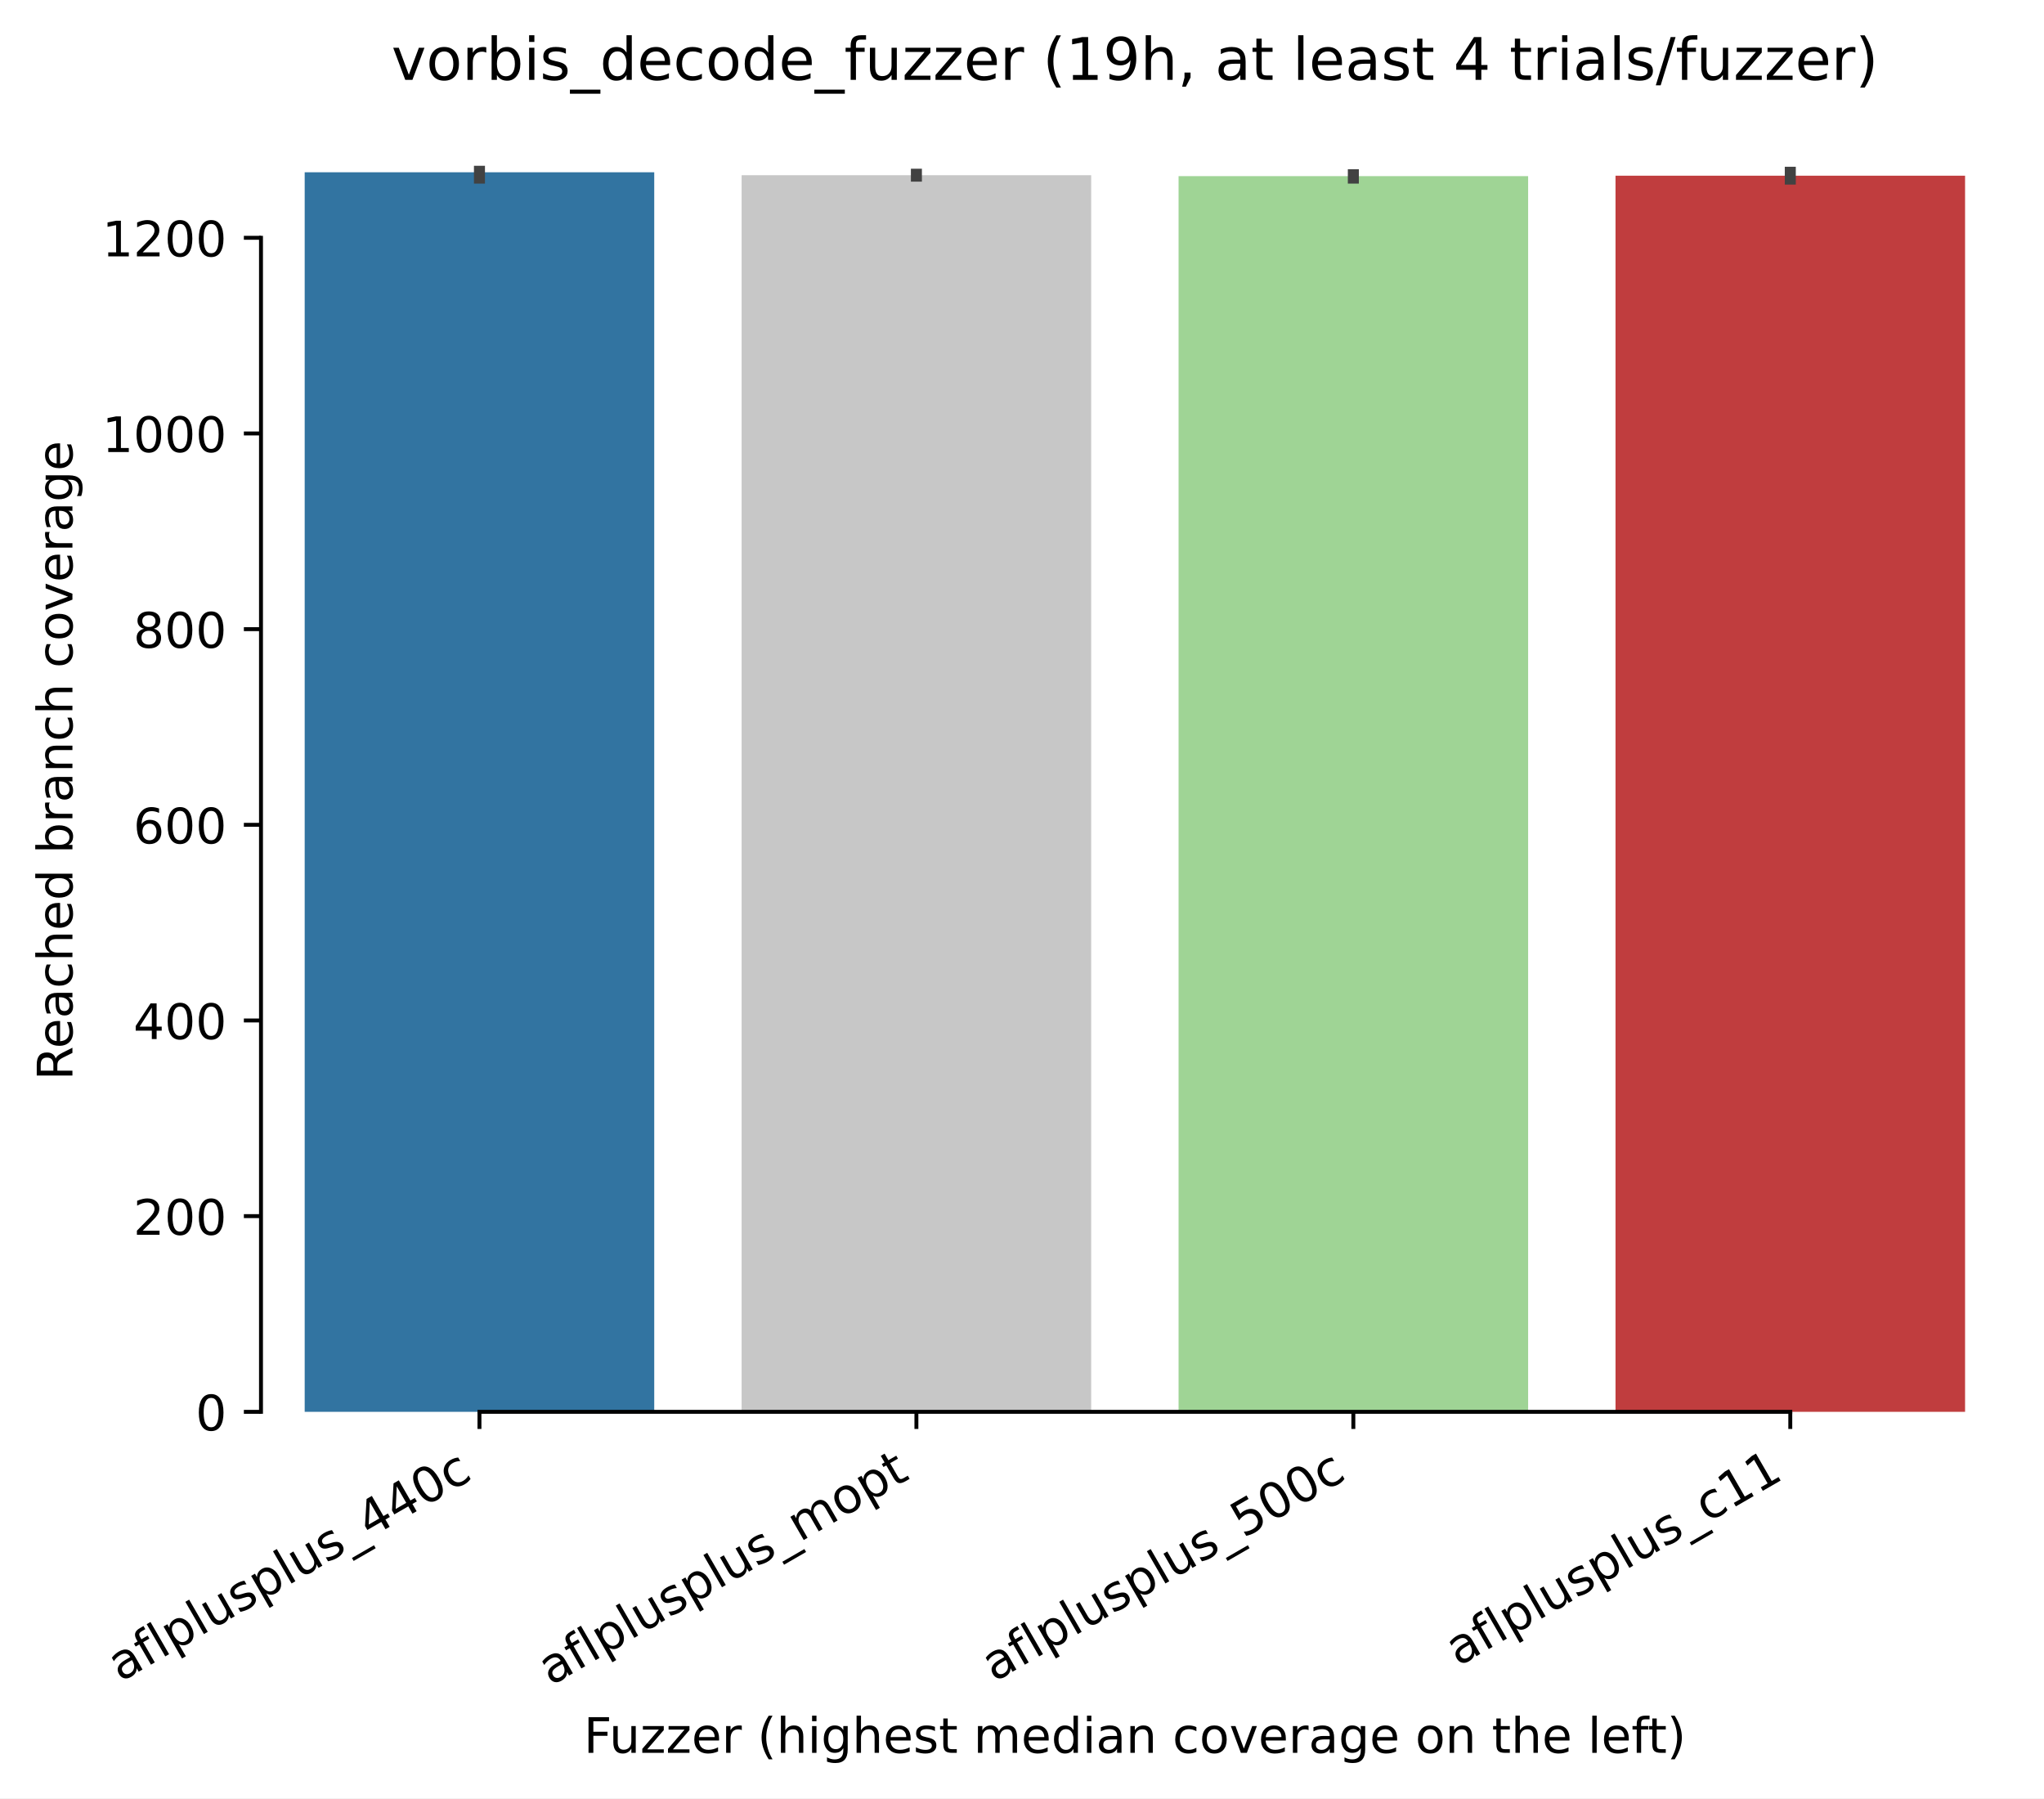
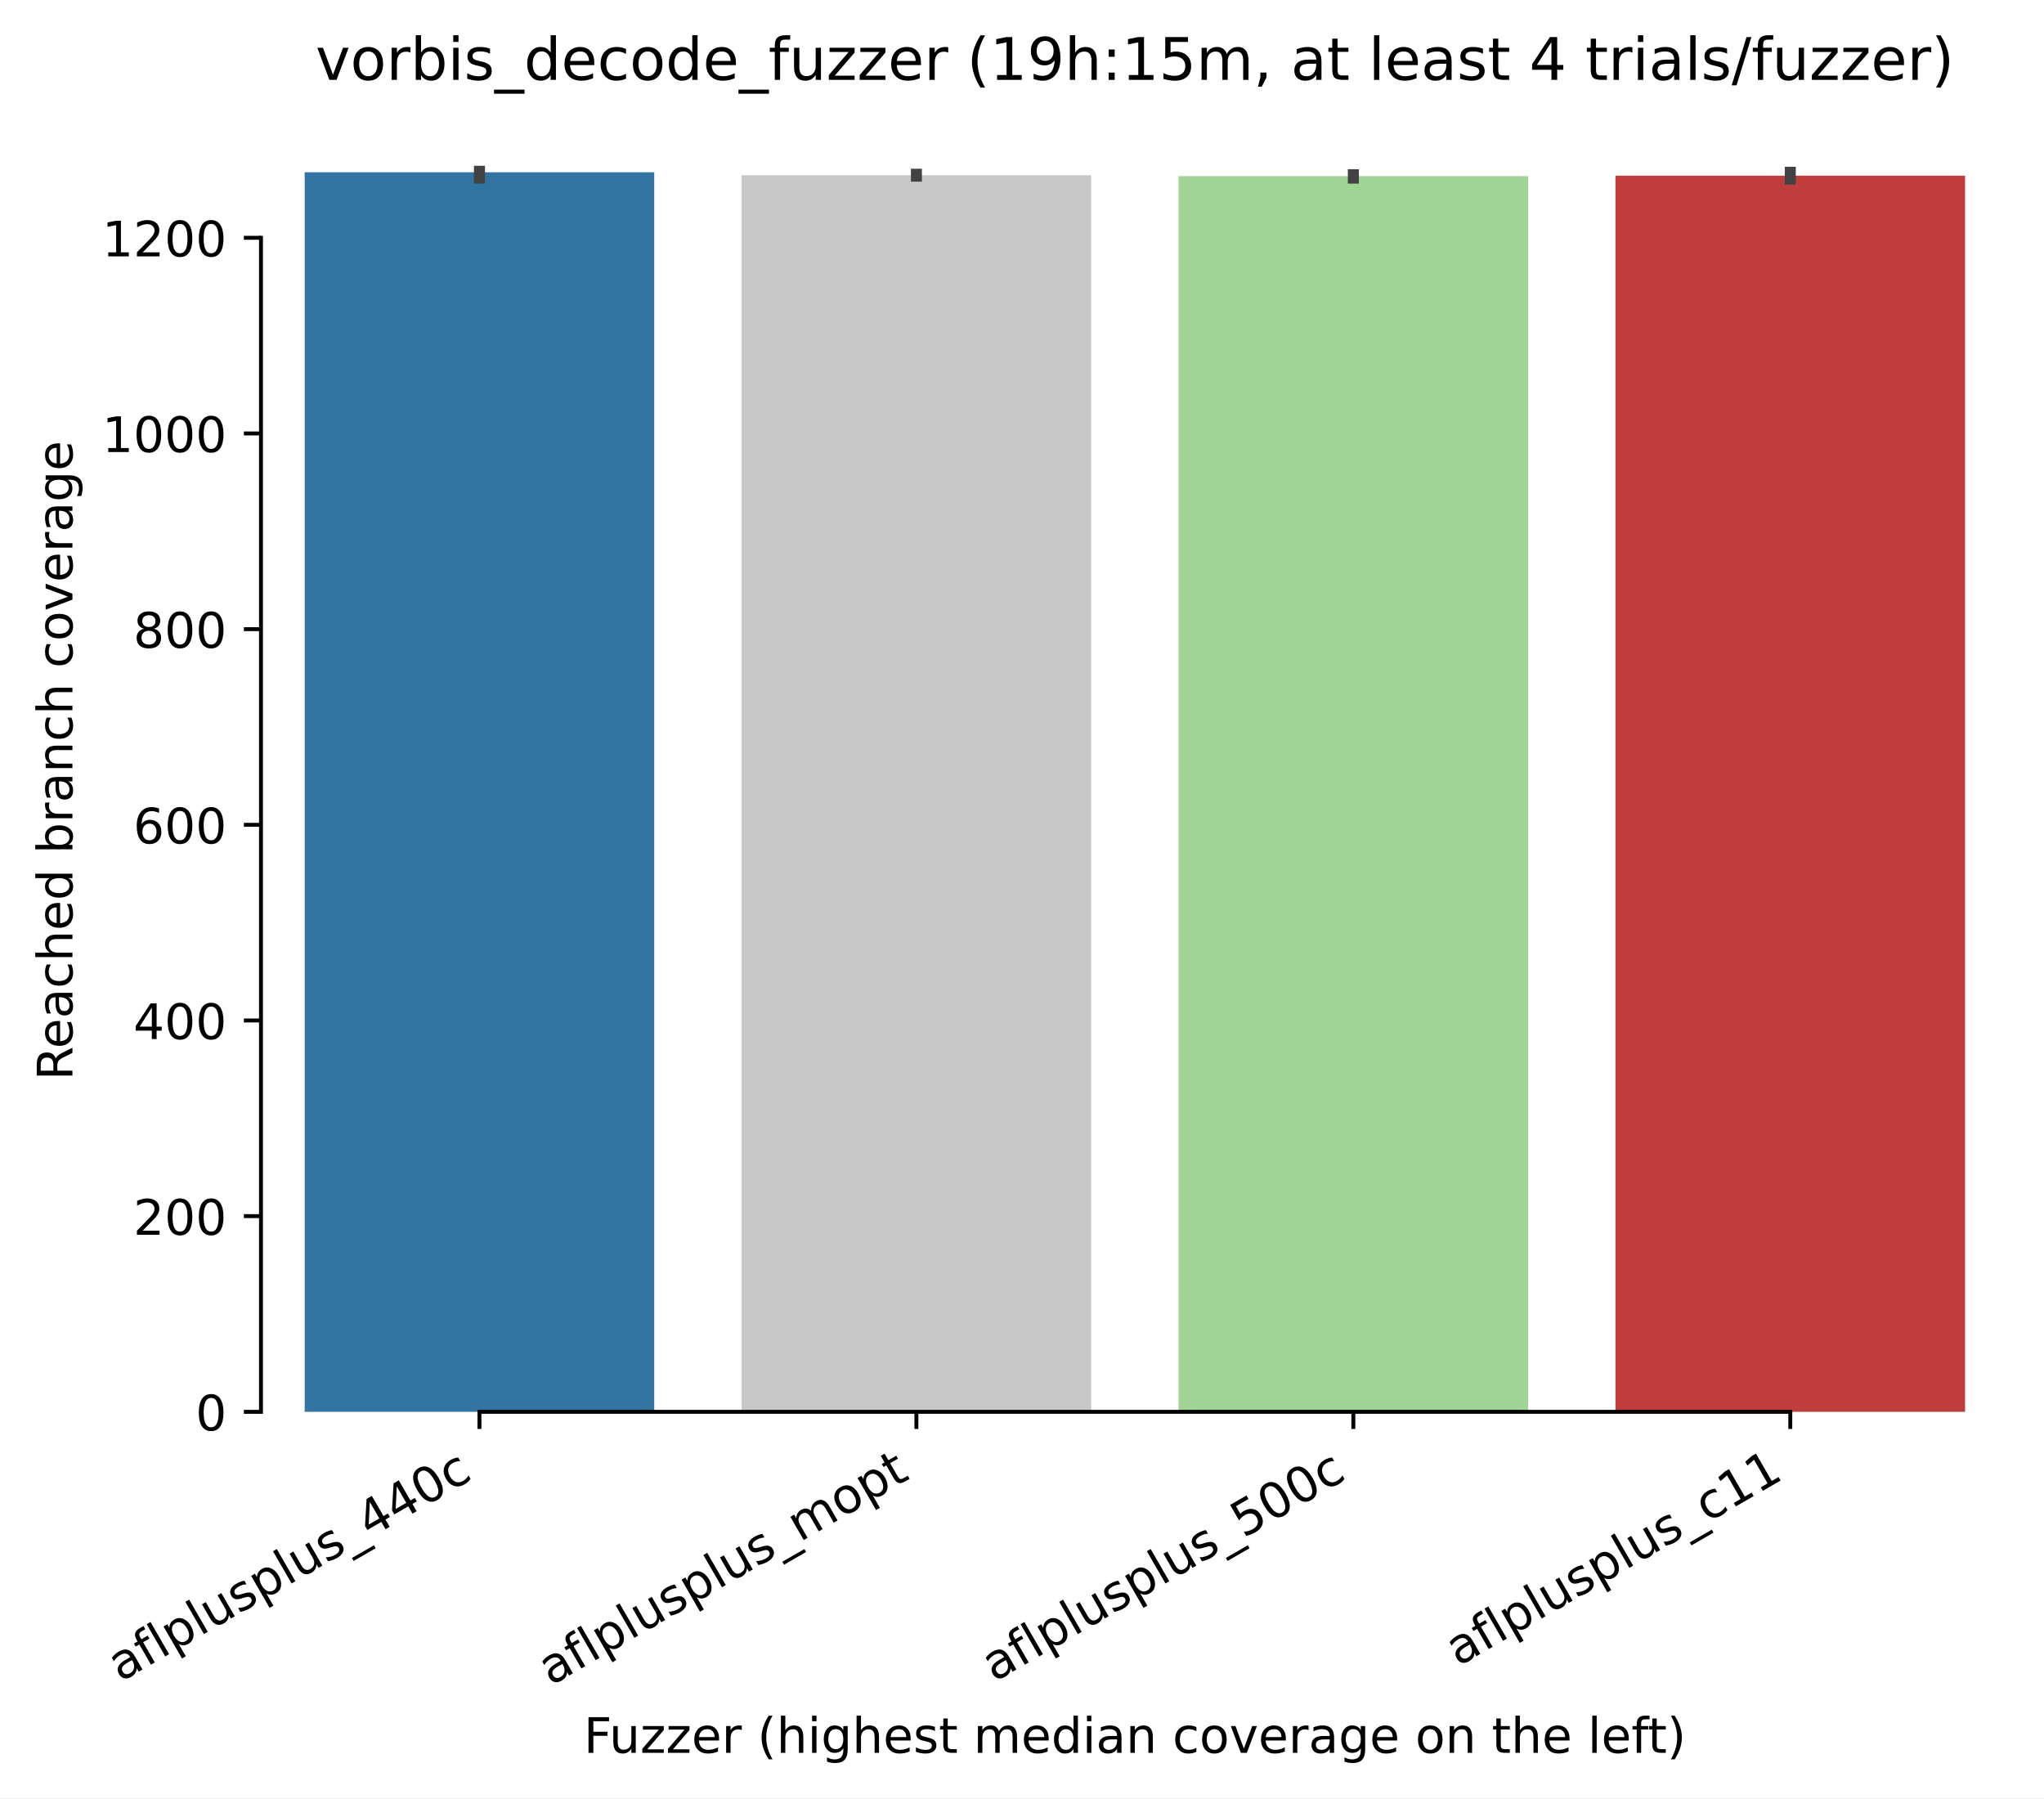
<svg xmlns="http://www.w3.org/2000/svg" xmlns:xlink="http://www.w3.org/1999/xlink" width="417.648pt" height="367.381pt" viewBox="0 0 417.648 367.381" version="1.1">
  <defs>
    <style type="text/css">*{stroke-linejoin: round; stroke-linecap: butt}</style>
  </defs>
  <g id="figure_1">
    <g id="patch_1">
      <path d="M 0 367.381  L 417.648 367.381  L 417.648 0  L 0 0  z " style="fill: #ffffff" />
    </g>
    <g id="axes_1">
      <g id="patch_2">
        <path d="M 53.328 288.43  L 410.448 288.43  L 410.448 22.318  L 53.328 22.318  z " style="fill: #ffffff" />
      </g>
      <g id="patch_3">
-         <path d="M 62.256 288.43  L 133.68 288.43  L 133.68 35.19  L 62.256 35.19  z " clip-path="url(#p678496e3b9)" style="fill: #3274a1" />
+         <path d="M 62.256 288.43  L 133.68 288.43  L 133.68 35.19  L 62.256 35.19  z " clip-path="url(#p5c60777bf7)" style="fill: #3274a1" />
      </g>
      <g id="patch_4">
-         <path d="M 151.536 288.43  L 222.96 288.43  L 222.96 35.79  L 151.536 35.79  z " clip-path="url(#p678496e3b9)" style="fill: #c7c7c7" />
+         <path d="M 151.536 288.43  L 222.96 288.43  L 222.96 35.79  L 151.536 35.79  z " clip-path="url(#p5c60777bf7)" style="fill: #c7c7c7" />
      </g>
      <g id="patch_5">
-         <path d="M 240.816 288.43  L 312.24 288.43  L 312.24 35.989  L 240.816 35.989  z " clip-path="url(#p678496e3b9)" style="fill: #9fd495" />
+         <path d="M 240.816 288.43  L 312.24 288.43  L 312.24 35.989  L 240.816 35.989  z " clip-path="url(#p5c60777bf7)" style="fill: #9fd495" />
      </g>
      <g id="patch_6">
-         <path d="M 330.096 288.43  L 401.52 288.43  L 401.52 35.89  L 330.096 35.89  z " clip-path="url(#p678496e3b9)" style="fill: #c03d3e" />
+         <path d="M 330.096 288.43  L 401.52 288.43  L 401.52 35.89  L 330.096 35.89  z " clip-path="url(#p5c60777bf7)" style="fill: #c03d3e" />
      </g>
      <g id="matplotlib.axis_1">
        <g id="xtick_1">
          <g id="line2d_1">
            <defs>
-               <path id="m95138156a9" d="M 0 0  L 0 3.5  " style="stroke: #000000; stroke-width: 0.8" />
+               <path id="m52bc8fb4a9" d="M 0 0  L 0 3.5  " style="stroke: #000000; stroke-width: 0.8" />
            </defs>
            <g>
-               <use xlink:href="#m95138156a9" x="97.968" y="288.43" style="stroke: #000000; stroke-width: 0.8" />
+               <use xlink:href="#m52bc8fb4a9" x="97.968" y="288.43" style="stroke: #000000; stroke-width: 0.8" />
            </g>
          </g>
          <g id="text_1">
            <g transform="translate(24.59788 343.6903) rotate(-30) scale(0.1 -0.1)">
              <defs>
                <path id="DejaVuSans-61" d="M 2194 1759  Q 1497 1759 1228 1600  Q 959 1441 959 1056  Q 959 750 1161 570  Q 1363 391 1709 391  Q 2188 391 2477 730  Q 2766 1069 2766 1631  L 2766 1759  L 2194 1759  z M 3341 1997  L 3341 0  L 2766 0  L 2766 531  Q 2569 213 2275 61  Q 1981 -91 1556 -91  Q 1019 -91 701 211  Q 384 513 384 1019  Q 384 1609 779 1909  Q 1175 2209 1959 2209  L 2766 2209  L 2766 2266  Q 2766 2663 2505 2880  Q 2244 3097 1772 3097  Q 1472 3097 1187 3025  Q 903 2953 641 2809  L 641 3341  Q 956 3463 1253 3523  Q 1550 3584 1831 3584  Q 2591 3584 2966 3190  Q 3341 2797 3341 1997  z " transform="scale(0.015625)" />
                <path id="DejaVuSans-66" d="M 2375 4863  L 2375 4384  L 1825 4384  Q 1516 4384 1395 4259  Q 1275 4134 1275 3809  L 1275 3500  L 2222 3500  L 2222 3053  L 1275 3053  L 1275 0  L 697 0  L 697 3053  L 147 3053  L 147 3500  L 697 3500  L 697 3744  Q 697 4328 969 4595  Q 1241 4863 1831 4863  L 2375 4863  z " transform="scale(0.015625)" />
                <path id="DejaVuSans-6c" d="M 603 4863  L 1178 4863  L 1178 0  L 603 0  L 603 4863  z " transform="scale(0.015625)" />
                <path id="DejaVuSans-70" d="M 1159 525  L 1159 -1331  L 581 -1331  L 581 3500  L 1159 3500  L 1159 2969  Q 1341 3281 1617 3432  Q 1894 3584 2278 3584  Q 2916 3584 3314 3078  Q 3713 2572 3713 1747  Q 3713 922 3314 415  Q 2916 -91 2278 -91  Q 1894 -91 1617 61  Q 1341 213 1159 525  z M 3116 1747  Q 3116 2381 2855 2742  Q 2594 3103 2138 3103  Q 1681 3103 1420 2742  Q 1159 2381 1159 1747  Q 1159 1113 1420 752  Q 1681 391 2138 391  Q 2594 391 2855 752  Q 3116 1113 3116 1747  z " transform="scale(0.015625)" />
                <path id="DejaVuSans-75" d="M 544 1381  L 544 3500  L 1119 3500  L 1119 1403  Q 1119 906 1312 657  Q 1506 409 1894 409  Q 2359 409 2629 706  Q 2900 1003 2900 1516  L 2900 3500  L 3475 3500  L 3475 0  L 2900 0  L 2900 538  Q 2691 219 2414 64  Q 2138 -91 1772 -91  Q 1169 -91 856 284  Q 544 659 544 1381  z M 1991 3584  L 1991 3584  z " transform="scale(0.015625)" />
                <path id="DejaVuSans-73" d="M 2834 3397  L 2834 2853  Q 2591 2978 2328 3040  Q 2066 3103 1784 3103  Q 1356 3103 1142 2972  Q 928 2841 928 2578  Q 928 2378 1081 2264  Q 1234 2150 1697 2047  L 1894 2003  Q 2506 1872 2764 1633  Q 3022 1394 3022 966  Q 3022 478 2636 193  Q 2250 -91 1575 -91  Q 1294 -91 989 -36  Q 684 19 347 128  L 347 722  Q 666 556 975 473  Q 1284 391 1588 391  Q 1994 391 2212 530  Q 2431 669 2431 922  Q 2431 1156 2273 1281  Q 2116 1406 1581 1522  L 1381 1569  Q 847 1681 609 1914  Q 372 2147 372 2553  Q 372 3047 722 3315  Q 1072 3584 1716 3584  Q 2034 3584 2315 3537  Q 2597 3491 2834 3397  z " transform="scale(0.015625)" />
                <path id="DejaVuSans-5f" d="M 3263 -1063  L 3263 -1509  L -63 -1509  L -63 -1063  L 3263 -1063  z " transform="scale(0.015625)" />
                <path id="DejaVuSans-34" d="M 2419 4116  L 825 1625  L 2419 1625  L 2419 4116  z M 2253 4666  L 3047 4666  L 3047 1625  L 3713 1625  L 3713 1100  L 3047 1100  L 3047 0  L 2419 0  L 2419 1100  L 313 1100  L 313 1709  L 2253 4666  z " transform="scale(0.015625)" />
                <path id="DejaVuSans-30" d="M 2034 4250  Q 1547 4250 1301 3770  Q 1056 3291 1056 2328  Q 1056 1369 1301 889  Q 1547 409 2034 409  Q 2525 409 2770 889  Q 3016 1369 3016 2328  Q 3016 3291 2770 3770  Q 2525 4250 2034 4250  z M 2034 4750  Q 2819 4750 3233 4129  Q 3647 3509 3647 2328  Q 3647 1150 3233 529  Q 2819 -91 2034 -91  Q 1250 -91 836 529  Q 422 1150 422 2328  Q 422 3509 836 4129  Q 1250 4750 2034 4750  z " transform="scale(0.015625)" />
                <path id="DejaVuSans-63" d="M 3122 3366  L 3122 2828  Q 2878 2963 2633 3030  Q 2388 3097 2138 3097  Q 1578 3097 1268 2742  Q 959 2388 959 1747  Q 959 1106 1268 751  Q 1578 397 2138 397  Q 2388 397 2633 464  Q 2878 531 3122 666  L 3122 134  Q 2881 22 2623 -34  Q 2366 -91 2075 -91  Q 1284 -91 818 406  Q 353 903 353 1747  Q 353 2603 823 3093  Q 1294 3584 2113 3584  Q 2378 3584 2631 3529  Q 2884 3475 3122 3366  z " transform="scale(0.015625)" />
              </defs>
              <use xlink:href="#DejaVuSans-61" />
              <use xlink:href="#DejaVuSans-66" transform="translate(61.2793 0)" />
              <use xlink:href="#DejaVuSans-6c" transform="translate(96.48438 0)" />
              <use xlink:href="#DejaVuSans-70" transform="translate(124.2676 0)" />
              <use xlink:href="#DejaVuSans-6c" transform="translate(187.7441 0)" />
              <use xlink:href="#DejaVuSans-75" transform="translate(215.5273 0)" />
              <use xlink:href="#DejaVuSans-73" transform="translate(278.9062 0)" />
              <use xlink:href="#DejaVuSans-70" transform="translate(331.0059 0)" />
              <use xlink:href="#DejaVuSans-6c" transform="translate(394.4824 0)" />
              <use xlink:href="#DejaVuSans-75" transform="translate(422.2656 0)" />
              <use xlink:href="#DejaVuSans-73" transform="translate(485.6445 0)" />
              <use xlink:href="#DejaVuSans-5f" transform="translate(537.7441 0)" />
              <use xlink:href="#DejaVuSans-34" transform="translate(587.7441 0)" />
              <use xlink:href="#DejaVuSans-34" transform="translate(651.3672 0)" />
              <use xlink:href="#DejaVuSans-30" transform="translate(714.9902 0)" />
              <use xlink:href="#DejaVuSans-63" transform="translate(778.6133 0)" />
            </g>
          </g>
        </g>
        <g id="xtick_2">
          <g id="line2d_2">
            <g>
-               <use xlink:href="#m95138156a9" x="187.248" y="288.43" style="stroke: #000000; stroke-width: 0.8" />
+               <use xlink:href="#m52bc8fb4a9" x="187.248" y="288.43" style="stroke: #000000; stroke-width: 0.8" />
            </g>
          </g>
          <g id="text_2">
            <g transform="translate(112.5423 344.4613) rotate(-30) scale(0.1 -0.1)">
              <defs>
                <path id="DejaVuSans-6d" d="M 3328 2828  Q 3544 3216 3844 3400  Q 4144 3584 4550 3584  Q 5097 3584 5394 3201  Q 5691 2819 5691 2113  L 5691 0  L 5113 0  L 5113 2094  Q 5113 2597 4934 2840  Q 4756 3084 4391 3084  Q 3944 3084 3684 2787  Q 3425 2491 3425 1978  L 3425 0  L 2847 0  L 2847 2094  Q 2847 2600 2669 2842  Q 2491 3084 2119 3084  Q 1678 3084 1418 2786  Q 1159 2488 1159 1978  L 1159 0  L 581 0  L 581 3500  L 1159 3500  L 1159 2956  Q 1356 3278 1631 3431  Q 1906 3584 2284 3584  Q 2666 3584 2933 3390  Q 3200 3197 3328 2828  z " transform="scale(0.015625)" />
                <path id="DejaVuSans-6f" d="M 1959 3097  Q 1497 3097 1228 2736  Q 959 2375 959 1747  Q 959 1119 1226 758  Q 1494 397 1959 397  Q 2419 397 2687 759  Q 2956 1122 2956 1747  Q 2956 2369 2687 2733  Q 2419 3097 1959 3097  z M 1959 3584  Q 2709 3584 3137 3096  Q 3566 2609 3566 1747  Q 3566 888 3137 398  Q 2709 -91 1959 -91  Q 1206 -91 779 398  Q 353 888 353 1747  Q 353 2609 779 3096  Q 1206 3584 1959 3584  z " transform="scale(0.015625)" />
                <path id="DejaVuSans-74" d="M 1172 4494  L 1172 3500  L 2356 3500  L 2356 3053  L 1172 3053  L 1172 1153  Q 1172 725 1289 603  Q 1406 481 1766 481  L 2356 481  L 2356 0  L 1766 0  Q 1100 0 847 248  Q 594 497 594 1153  L 594 3053  L 172 3053  L 172 3500  L 594 3500  L 594 4494  L 1172 4494  z " transform="scale(0.015625)" />
              </defs>
              <use xlink:href="#DejaVuSans-61" />
              <use xlink:href="#DejaVuSans-66" transform="translate(61.2793 0)" />
              <use xlink:href="#DejaVuSans-6c" transform="translate(96.48438 0)" />
              <use xlink:href="#DejaVuSans-70" transform="translate(124.2676 0)" />
              <use xlink:href="#DejaVuSans-6c" transform="translate(187.7441 0)" />
              <use xlink:href="#DejaVuSans-75" transform="translate(215.5273 0)" />
              <use xlink:href="#DejaVuSans-73" transform="translate(278.9062 0)" />
              <use xlink:href="#DejaVuSans-70" transform="translate(331.0059 0)" />
              <use xlink:href="#DejaVuSans-6c" transform="translate(394.4824 0)" />
              <use xlink:href="#DejaVuSans-75" transform="translate(422.2656 0)" />
              <use xlink:href="#DejaVuSans-73" transform="translate(485.6445 0)" />
              <use xlink:href="#DejaVuSans-5f" transform="translate(537.7441 0)" />
              <use xlink:href="#DejaVuSans-6d" transform="translate(587.7441 0)" />
              <use xlink:href="#DejaVuSans-6f" transform="translate(685.1562 0)" />
              <use xlink:href="#DejaVuSans-70" transform="translate(746.3379 0)" />
              <use xlink:href="#DejaVuSans-74" transform="translate(809.8145 0)" />
            </g>
          </g>
        </g>
        <g id="xtick_3">
          <g id="line2d_3">
            <g>
-               <use xlink:href="#m95138156a9" x="276.528" y="288.43" style="stroke: #000000; stroke-width: 0.8" />
+               <use xlink:href="#m52bc8fb4a9" x="276.528" y="288.43" style="stroke: #000000; stroke-width: 0.8" />
            </g>
          </g>
          <g id="text_3">
            <g transform="translate(203.1579 343.6903) rotate(-30) scale(0.1 -0.1)">
              <defs>
                <path id="DejaVuSans-35" d="M 691 4666  L 3169 4666  L 3169 4134  L 1269 4134  L 1269 2991  Q 1406 3038 1543 3061  Q 1681 3084 1819 3084  Q 2600 3084 3056 2656  Q 3513 2228 3513 1497  Q 3513 744 3044 326  Q 2575 -91 1722 -91  Q 1428 -91 1123 -41  Q 819 9 494 109  L 494 744  Q 775 591 1075 516  Q 1375 441 1709 441  Q 2250 441 2565 725  Q 2881 1009 2881 1497  Q 2881 1984 2565 2268  Q 2250 2553 1709 2553  Q 1456 2553 1204 2497  Q 953 2441 691 2322  L 691 4666  z " transform="scale(0.015625)" />
              </defs>
              <use xlink:href="#DejaVuSans-61" />
              <use xlink:href="#DejaVuSans-66" transform="translate(61.2793 0)" />
              <use xlink:href="#DejaVuSans-6c" transform="translate(96.48438 0)" />
              <use xlink:href="#DejaVuSans-70" transform="translate(124.2676 0)" />
              <use xlink:href="#DejaVuSans-6c" transform="translate(187.7441 0)" />
              <use xlink:href="#DejaVuSans-75" transform="translate(215.5273 0)" />
              <use xlink:href="#DejaVuSans-73" transform="translate(278.9062 0)" />
              <use xlink:href="#DejaVuSans-70" transform="translate(331.0059 0)" />
              <use xlink:href="#DejaVuSans-6c" transform="translate(394.4824 0)" />
              <use xlink:href="#DejaVuSans-75" transform="translate(422.2656 0)" />
              <use xlink:href="#DejaVuSans-73" transform="translate(485.6445 0)" />
              <use xlink:href="#DejaVuSans-5f" transform="translate(537.7441 0)" />
              <use xlink:href="#DejaVuSans-35" transform="translate(587.7441 0)" />
              <use xlink:href="#DejaVuSans-30" transform="translate(651.3672 0)" />
              <use xlink:href="#DejaVuSans-30" transform="translate(714.9902 0)" />
              <use xlink:href="#DejaVuSans-63" transform="translate(778.6133 0)" />
            </g>
          </g>
        </g>
        <g id="xtick_4">
          <g id="line2d_4">
            <g>
-               <use xlink:href="#m95138156a9" x="365.808" y="288.43" style="stroke: #000000; stroke-width: 0.8" />
+               <use xlink:href="#m52bc8fb4a9" x="365.808" y="288.43" style="stroke: #000000; stroke-width: 0.8" />
            </g>
          </g>
          <g id="text_4">
            <g transform="translate(297.948 340.509) rotate(-30) scale(0.1 -0.1)">
              <defs>
                <path id="DejaVuSans-31" d="M 794 531  L 1825 531  L 1825 4091  L 703 3866  L 703 4441  L 1819 4666  L 2450 4666  L 2450 531  L 3481 531  L 3481 0  L 794 0  L 794 531  z " transform="scale(0.015625)" />
              </defs>
              <use xlink:href="#DejaVuSans-61" />
              <use xlink:href="#DejaVuSans-66" transform="translate(61.2793 0)" />
              <use xlink:href="#DejaVuSans-6c" transform="translate(96.48438 0)" />
              <use xlink:href="#DejaVuSans-70" transform="translate(124.2676 0)" />
              <use xlink:href="#DejaVuSans-6c" transform="translate(187.7441 0)" />
              <use xlink:href="#DejaVuSans-75" transform="translate(215.5273 0)" />
              <use xlink:href="#DejaVuSans-73" transform="translate(278.9062 0)" />
              <use xlink:href="#DejaVuSans-70" transform="translate(331.0059 0)" />
              <use xlink:href="#DejaVuSans-6c" transform="translate(394.4824 0)" />
              <use xlink:href="#DejaVuSans-75" transform="translate(422.2656 0)" />
              <use xlink:href="#DejaVuSans-73" transform="translate(485.6445 0)" />
              <use xlink:href="#DejaVuSans-5f" transform="translate(537.7441 0)" />
              <use xlink:href="#DejaVuSans-63" transform="translate(587.7441 0)" />
              <use xlink:href="#DejaVuSans-31" transform="translate(642.7246 0)" />
              <use xlink:href="#DejaVuSans-31" transform="translate(706.3477 0)" />
            </g>
          </g>
        </g>
        <g id="text_5">
          <g transform="translate(119.2702 358.1017) scale(0.1 -0.1)">
            <defs>
              <path id="DejaVuSans-46" d="M 628 4666  L 3309 4666  L 3309 4134  L 1259 4134  L 1259 2759  L 3109 2759  L 3109 2228  L 1259 2228  L 1259 0  L 628 0  L 628 4666  z " transform="scale(0.015625)" />
              <path id="DejaVuSans-7a" d="M 353 3500  L 3084 3500  L 3084 2975  L 922 459  L 3084 459  L 3084 0  L 275 0  L 275 525  L 2438 3041  L 353 3041  L 353 3500  z " transform="scale(0.015625)" />
              <path id="DejaVuSans-65" d="M 3597 1894  L 3597 1613  L 953 1613  Q 991 1019 1311 708  Q 1631 397 2203 397  Q 2534 397 2845 478  Q 3156 559 3463 722  L 3463 178  Q 3153 47 2828 -22  Q 2503 -91 2169 -91  Q 1331 -91 842 396  Q 353 884 353 1716  Q 353 2575 817 3079  Q 1281 3584 2069 3584  Q 2775 3584 3186 3129  Q 3597 2675 3597 1894  z M 3022 2063  Q 3016 2534 2758 2815  Q 2500 3097 2075 3097  Q 1594 3097 1305 2825  Q 1016 2553 972 2059  L 3022 2063  z " transform="scale(0.015625)" />
              <path id="DejaVuSans-72" d="M 2631 2963  Q 2534 3019 2420 3045  Q 2306 3072 2169 3072  Q 1681 3072 1420 2755  Q 1159 2438 1159 1844  L 1159 0  L 581 0  L 581 3500  L 1159 3500  L 1159 2956  Q 1341 3275 1631 3429  Q 1922 3584 2338 3584  Q 2397 3584 2469 3576  Q 2541 3569 2628 3553  L 2631 2963  z " transform="scale(0.015625)" />
              <path id="DejaVuSans-20" transform="scale(0.015625)" />
              <path id="DejaVuSans-28" d="M 1984 4856  Q 1566 4138 1362 3434  Q 1159 2731 1159 2009  Q 1159 1288 1364 580  Q 1569 -128 1984 -844  L 1484 -844  Q 1016 -109 783 600  Q 550 1309 550 2009  Q 550 2706 781 3412  Q 1013 4119 1484 4856  L 1984 4856  z " transform="scale(0.015625)" />
              <path id="DejaVuSans-68" d="M 3513 2113  L 3513 0  L 2938 0  L 2938 2094  Q 2938 2591 2744 2837  Q 2550 3084 2163 3084  Q 1697 3084 1428 2787  Q 1159 2491 1159 1978  L 1159 0  L 581 0  L 581 4863  L 1159 4863  L 1159 2956  Q 1366 3272 1645 3428  Q 1925 3584 2291 3584  Q 2894 3584 3203 3211  Q 3513 2838 3513 2113  z " transform="scale(0.015625)" />
              <path id="DejaVuSans-69" d="M 603 3500  L 1178 3500  L 1178 0  L 603 0  L 603 3500  z M 603 4863  L 1178 4863  L 1178 4134  L 603 4134  L 603 4863  z " transform="scale(0.015625)" />
              <path id="DejaVuSans-67" d="M 2906 1791  Q 2906 2416 2648 2759  Q 2391 3103 1925 3103  Q 1463 3103 1205 2759  Q 947 2416 947 1791  Q 947 1169 1205 825  Q 1463 481 1925 481  Q 2391 481 2648 825  Q 2906 1169 2906 1791  z M 3481 434  Q 3481 -459 3084 -895  Q 2688 -1331 1869 -1331  Q 1566 -1331 1297 -1286  Q 1028 -1241 775 -1147  L 775 -588  Q 1028 -725 1275 -790  Q 1522 -856 1778 -856  Q 2344 -856 2625 -561  Q 2906 -266 2906 331  L 2906 616  Q 2728 306 2450 153  Q 2172 0 1784 0  Q 1141 0 747 490  Q 353 981 353 1791  Q 353 2603 747 3093  Q 1141 3584 1784 3584  Q 2172 3584 2450 3431  Q 2728 3278 2906 2969  L 2906 3500  L 3481 3500  L 3481 434  z " transform="scale(0.015625)" />
              <path id="DejaVuSans-64" d="M 2906 2969  L 2906 4863  L 3481 4863  L 3481 0  L 2906 0  L 2906 525  Q 2725 213 2448 61  Q 2172 -91 1784 -91  Q 1150 -91 751 415  Q 353 922 353 1747  Q 353 2572 751 3078  Q 1150 3584 1784 3584  Q 2172 3584 2448 3432  Q 2725 3281 2906 2969  z M 947 1747  Q 947 1113 1208 752  Q 1469 391 1925 391  Q 2381 391 2643 752  Q 2906 1113 2906 1747  Q 2906 2381 2643 2742  Q 2381 3103 1925 3103  Q 1469 3103 1208 2742  Q 947 2381 947 1747  z " transform="scale(0.015625)" />
              <path id="DejaVuSans-6e" d="M 3513 2113  L 3513 0  L 2938 0  L 2938 2094  Q 2938 2591 2744 2837  Q 2550 3084 2163 3084  Q 1697 3084 1428 2787  Q 1159 2491 1159 1978  L 1159 0  L 581 0  L 581 3500  L 1159 3500  L 1159 2956  Q 1366 3272 1645 3428  Q 1925 3584 2291 3584  Q 2894 3584 3203 3211  Q 3513 2838 3513 2113  z " transform="scale(0.015625)" />
              <path id="DejaVuSans-76" d="M 191 3500  L 800 3500  L 1894 563  L 2988 3500  L 3597 3500  L 2284 0  L 1503 0  L 191 3500  z " transform="scale(0.015625)" />
              <path id="DejaVuSans-29" d="M 513 4856  L 1013 4856  Q 1481 4119 1714 3412  Q 1947 2706 1947 2009  Q 1947 1309 1714 600  Q 1481 -109 1013 -844  L 513 -844  Q 928 -128 1133 580  Q 1338 1288 1338 2009  Q 1338 2731 1133 3434  Q 928 4138 513 4856  z " transform="scale(0.015625)" />
            </defs>
            <use xlink:href="#DejaVuSans-46" />
            <use xlink:href="#DejaVuSans-75" transform="translate(52.01953 0)" />
            <use xlink:href="#DejaVuSans-7a" transform="translate(115.3984 0)" />
            <use xlink:href="#DejaVuSans-7a" transform="translate(167.8887 0)" />
            <use xlink:href="#DejaVuSans-65" transform="translate(220.3789 0)" />
            <use xlink:href="#DejaVuSans-72" transform="translate(281.9023 0)" />
            <use xlink:href="#DejaVuSans-20" transform="translate(323.0156 0)" />
            <use xlink:href="#DejaVuSans-28" transform="translate(354.8027 0)" />
            <use xlink:href="#DejaVuSans-68" transform="translate(393.8164 0)" />
            <use xlink:href="#DejaVuSans-69" transform="translate(457.1953 0)" />
            <use xlink:href="#DejaVuSans-67" transform="translate(484.9785 0)" />
            <use xlink:href="#DejaVuSans-68" transform="translate(548.4551 0)" />
            <use xlink:href="#DejaVuSans-65" transform="translate(611.834 0)" />
            <use xlink:href="#DejaVuSans-73" transform="translate(673.3574 0)" />
            <use xlink:href="#DejaVuSans-74" transform="translate(725.457 0)" />
            <use xlink:href="#DejaVuSans-20" transform="translate(764.666 0)" />
            <use xlink:href="#DejaVuSans-6d" transform="translate(796.4531 0)" />
            <use xlink:href="#DejaVuSans-65" transform="translate(893.8652 0)" />
            <use xlink:href="#DejaVuSans-64" transform="translate(955.3887 0)" />
            <use xlink:href="#DejaVuSans-69" transform="translate(1018.865 0)" />
            <use xlink:href="#DejaVuSans-61" transform="translate(1046.648 0)" />
            <use xlink:href="#DejaVuSans-6e" transform="translate(1107.928 0)" />
            <use xlink:href="#DejaVuSans-20" transform="translate(1171.307 0)" />
            <use xlink:href="#DejaVuSans-63" transform="translate(1203.094 0)" />
            <use xlink:href="#DejaVuSans-6f" transform="translate(1258.074 0)" />
            <use xlink:href="#DejaVuSans-76" transform="translate(1319.256 0)" />
            <use xlink:href="#DejaVuSans-65" transform="translate(1378.436 0)" />
            <use xlink:href="#DejaVuSans-72" transform="translate(1439.959 0)" />
            <use xlink:href="#DejaVuSans-61" transform="translate(1481.072 0)" />
            <use xlink:href="#DejaVuSans-67" transform="translate(1542.352 0)" />
            <use xlink:href="#DejaVuSans-65" transform="translate(1605.828 0)" />
            <use xlink:href="#DejaVuSans-20" transform="translate(1667.352 0)" />
            <use xlink:href="#DejaVuSans-6f" transform="translate(1699.139 0)" />
            <use xlink:href="#DejaVuSans-6e" transform="translate(1760.32 0)" />
            <use xlink:href="#DejaVuSans-20" transform="translate(1823.699 0)" />
            <use xlink:href="#DejaVuSans-74" transform="translate(1855.486 0)" />
            <use xlink:href="#DejaVuSans-68" transform="translate(1894.695 0)" />
            <use xlink:href="#DejaVuSans-65" transform="translate(1958.074 0)" />
            <use xlink:href="#DejaVuSans-20" transform="translate(2019.598 0)" />
            <use xlink:href="#DejaVuSans-6c" transform="translate(2051.385 0)" />
            <use xlink:href="#DejaVuSans-65" transform="translate(2079.168 0)" />
            <use xlink:href="#DejaVuSans-66" transform="translate(2140.691 0)" />
            <use xlink:href="#DejaVuSans-74" transform="translate(2174.146 0)" />
            <use xlink:href="#DejaVuSans-29" transform="translate(2213.355 0)" />
          </g>
        </g>
      </g>
      <g id="matplotlib.axis_2">
        <g id="ytick_1">
          <g id="line2d_5">
            <defs>
-               <path id="me29b7f0fa7" d="M 0 0  L -3.5 0  " style="stroke: #000000; stroke-width: 0.8" />
+               <path id="mbfb39c2fcc" d="M 0 0  L -3.5 0  " style="stroke: #000000; stroke-width: 0.8" />
            </defs>
            <g>
-               <use xlink:href="#me29b7f0fa7" x="53.328" y="288.43" style="stroke: #000000; stroke-width: 0.8" />
+               <use xlink:href="#mbfb39c2fcc" x="53.328" y="288.43" style="stroke: #000000; stroke-width: 0.8" />
            </g>
          </g>
          <g id="text_6">
            <g transform="translate(39.96563 292.2293) scale(0.1 -0.1)">
              <use xlink:href="#DejaVuSans-30" />
            </g>
          </g>
        </g>
        <g id="ytick_2">
          <g id="line2d_6">
            <g>
-               <use xlink:href="#me29b7f0fa7" x="53.328" y="248.455" style="stroke: #000000; stroke-width: 0.8" />
+               <use xlink:href="#mbfb39c2fcc" x="53.328" y="248.455" style="stroke: #000000; stroke-width: 0.8" />
            </g>
          </g>
          <g id="text_7">
            <g transform="translate(27.24063 252.2546) scale(0.1 -0.1)">
              <defs>
                <path id="DejaVuSans-32" d="M 1228 531  L 3431 531  L 3431 0  L 469 0  L 469 531  Q 828 903 1448 1529  Q 2069 2156 2228 2338  Q 2531 2678 2651 2914  Q 2772 3150 2772 3378  Q 2772 3750 2511 3984  Q 2250 4219 1831 4219  Q 1534 4219 1204 4116  Q 875 4013 500 3803  L 500 4441  Q 881 4594 1212 4672  Q 1544 4750 1819 4750  Q 2544 4750 2975 4387  Q 3406 4025 3406 3419  Q 3406 3131 3298 2873  Q 3191 2616 2906 2266  Q 2828 2175 2409 1742  Q 1991 1309 1228 531  z " transform="scale(0.015625)" />
              </defs>
              <use xlink:href="#DejaVuSans-32" />
              <use xlink:href="#DejaVuSans-30" transform="translate(63.62305 0)" />
              <use xlink:href="#DejaVuSans-30" transform="translate(127.2461 0)" />
            </g>
          </g>
        </g>
        <g id="ytick_3">
          <g id="line2d_7">
            <g>
-               <use xlink:href="#me29b7f0fa7" x="53.328" y="208.481" style="stroke: #000000; stroke-width: 0.8" />
+               <use xlink:href="#mbfb39c2fcc" x="53.328" y="208.481" style="stroke: #000000; stroke-width: 0.8" />
            </g>
          </g>
          <g id="text_8">
            <g transform="translate(27.24063 212.2798) scale(0.1 -0.1)">
              <use xlink:href="#DejaVuSans-34" />
              <use xlink:href="#DejaVuSans-30" transform="translate(63.62305 0)" />
              <use xlink:href="#DejaVuSans-30" transform="translate(127.2461 0)" />
            </g>
          </g>
        </g>
        <g id="ytick_4">
          <g id="line2d_8">
            <g>
-               <use xlink:href="#me29b7f0fa7" x="53.328" y="168.506" style="stroke: #000000; stroke-width: 0.8" />
+               <use xlink:href="#mbfb39c2fcc" x="53.328" y="168.506" style="stroke: #000000; stroke-width: 0.8" />
            </g>
          </g>
          <g id="text_9">
            <g transform="translate(27.24063 172.3051) scale(0.1 -0.1)">
              <defs>
                <path id="DejaVuSans-36" d="M 2113 2584  Q 1688 2584 1439 2293  Q 1191 2003 1191 1497  Q 1191 994 1439 701  Q 1688 409 2113 409  Q 2538 409 2786 701  Q 3034 994 3034 1497  Q 3034 2003 2786 2293  Q 2538 2584 2113 2584  z M 3366 4563  L 3366 3988  Q 3128 4100 2886 4159  Q 2644 4219 2406 4219  Q 1781 4219 1451 3797  Q 1122 3375 1075 2522  Q 1259 2794 1537 2939  Q 1816 3084 2150 3084  Q 2853 3084 3261 2657  Q 3669 2231 3669 1497  Q 3669 778 3244 343  Q 2819 -91 2113 -91  Q 1303 -91 875 529  Q 447 1150 447 2328  Q 447 3434 972 4092  Q 1497 4750 2381 4750  Q 2619 4750 2861 4703  Q 3103 4656 3366 4563  z " transform="scale(0.015625)" />
              </defs>
              <use xlink:href="#DejaVuSans-36" />
              <use xlink:href="#DejaVuSans-30" transform="translate(63.62305 0)" />
              <use xlink:href="#DejaVuSans-30" transform="translate(127.2461 0)" />
            </g>
          </g>
        </g>
        <g id="ytick_5">
          <g id="line2d_9">
            <g>
-               <use xlink:href="#me29b7f0fa7" x="53.328" y="128.531" style="stroke: #000000; stroke-width: 0.8" />
+               <use xlink:href="#mbfb39c2fcc" x="53.328" y="128.531" style="stroke: #000000; stroke-width: 0.8" />
            </g>
          </g>
          <g id="text_10">
            <g transform="translate(27.24063 132.3303) scale(0.1 -0.1)">
              <defs>
                <path id="DejaVuSans-38" d="M 2034 2216  Q 1584 2216 1326 1975  Q 1069 1734 1069 1313  Q 1069 891 1326 650  Q 1584 409 2034 409  Q 2484 409 2743 651  Q 3003 894 3003 1313  Q 3003 1734 2745 1975  Q 2488 2216 2034 2216  z M 1403 2484  Q 997 2584 770 2862  Q 544 3141 544 3541  Q 544 4100 942 4425  Q 1341 4750 2034 4750  Q 2731 4750 3128 4425  Q 3525 4100 3525 3541  Q 3525 3141 3298 2862  Q 3072 2584 2669 2484  Q 3125 2378 3379 2068  Q 3634 1759 3634 1313  Q 3634 634 3220 271  Q 2806 -91 2034 -91  Q 1263 -91 848 271  Q 434 634 434 1313  Q 434 1759 690 2068  Q 947 2378 1403 2484  z M 1172 3481  Q 1172 3119 1398 2916  Q 1625 2713 2034 2713  Q 2441 2713 2670 2916  Q 2900 3119 2900 3481  Q 2900 3844 2670 4047  Q 2441 4250 2034 4250  Q 1625 4250 1398 4047  Q 1172 3844 1172 3481  z " transform="scale(0.015625)" />
              </defs>
              <use xlink:href="#DejaVuSans-38" />
              <use xlink:href="#DejaVuSans-30" transform="translate(63.62305 0)" />
              <use xlink:href="#DejaVuSans-30" transform="translate(127.2461 0)" />
            </g>
          </g>
        </g>
        <g id="ytick_6">
          <g id="line2d_10">
            <g>
-               <use xlink:href="#me29b7f0fa7" x="53.328" y="88.556" style="stroke: #000000; stroke-width: 0.8" />
+               <use xlink:href="#mbfb39c2fcc" x="53.328" y="88.556" style="stroke: #000000; stroke-width: 0.8" />
            </g>
          </g>
          <g id="text_11">
            <g transform="translate(20.87813 92.35553) scale(0.1 -0.1)">
              <use xlink:href="#DejaVuSans-31" />
              <use xlink:href="#DejaVuSans-30" transform="translate(63.62305 0)" />
              <use xlink:href="#DejaVuSans-30" transform="translate(127.2461 0)" />
              <use xlink:href="#DejaVuSans-30" transform="translate(190.8691 0)" />
            </g>
          </g>
        </g>
        <g id="ytick_7">
          <g id="line2d_11">
            <g>
-               <use xlink:href="#me29b7f0fa7" x="53.328" y="48.582" style="stroke: #000000; stroke-width: 0.8" />
+               <use xlink:href="#mbfb39c2fcc" x="53.328" y="48.582" style="stroke: #000000; stroke-width: 0.8" />
            </g>
          </g>
          <g id="text_12">
            <g transform="translate(20.87813 52.38076) scale(0.1 -0.1)">
              <use xlink:href="#DejaVuSans-31" />
              <use xlink:href="#DejaVuSans-32" transform="translate(63.62305 0)" />
              <use xlink:href="#DejaVuSans-30" transform="translate(127.2461 0)" />
              <use xlink:href="#DejaVuSans-30" transform="translate(190.8691 0)" />
            </g>
          </g>
        </g>
        <g id="text_13">
          <g transform="translate(14.79844 220.7062) rotate(-90) scale(0.1 -0.1)">
            <defs>
              <path id="DejaVuSans-52" d="M 2841 2188  Q 3044 2119 3236 1894  Q 3428 1669 3622 1275  L 4263 0  L 3584 0  L 2988 1197  Q 2756 1666 2539 1819  Q 2322 1972 1947 1972  L 1259 1972  L 1259 0  L 628 0  L 628 4666  L 2053 4666  Q 2853 4666 3247 4331  Q 3641 3997 3641 3322  Q 3641 2881 3436 2590  Q 3231 2300 2841 2188  z M 1259 4147  L 1259 2491  L 2053 2491  Q 2509 2491 2742 2702  Q 2975 2913 2975 3322  Q 2975 3731 2742 3939  Q 2509 4147 2053 4147  L 1259 4147  z " transform="scale(0.015625)" />
              <path id="DejaVuSans-62" d="M 3116 1747  Q 3116 2381 2855 2742  Q 2594 3103 2138 3103  Q 1681 3103 1420 2742  Q 1159 2381 1159 1747  Q 1159 1113 1420 752  Q 1681 391 2138 391  Q 2594 391 2855 752  Q 3116 1113 3116 1747  z M 1159 2969  Q 1341 3281 1617 3432  Q 1894 3584 2278 3584  Q 2916 3584 3314 3078  Q 3713 2572 3713 1747  Q 3713 922 3314 415  Q 2916 -91 2278 -91  Q 1894 -91 1617 61  Q 1341 213 1159 525  L 1159 0  L 581 0  L 581 4863  L 1159 4863  L 1159 2969  z " transform="scale(0.015625)" />
            </defs>
            <use xlink:href="#DejaVuSans-52" />
            <use xlink:href="#DejaVuSans-65" transform="translate(64.98242 0)" />
            <use xlink:href="#DejaVuSans-61" transform="translate(126.5059 0)" />
            <use xlink:href="#DejaVuSans-63" transform="translate(187.7852 0)" />
            <use xlink:href="#DejaVuSans-68" transform="translate(242.7656 0)" />
            <use xlink:href="#DejaVuSans-65" transform="translate(306.1445 0)" />
            <use xlink:href="#DejaVuSans-64" transform="translate(367.668 0)" />
            <use xlink:href="#DejaVuSans-20" transform="translate(431.1445 0)" />
            <use xlink:href="#DejaVuSans-62" transform="translate(462.9316 0)" />
            <use xlink:href="#DejaVuSans-72" transform="translate(526.4082 0)" />
            <use xlink:href="#DejaVuSans-61" transform="translate(567.5215 0)" />
            <use xlink:href="#DejaVuSans-6e" transform="translate(628.8008 0)" />
            <use xlink:href="#DejaVuSans-63" transform="translate(692.1797 0)" />
            <use xlink:href="#DejaVuSans-68" transform="translate(747.1602 0)" />
            <use xlink:href="#DejaVuSans-20" transform="translate(810.5391 0)" />
            <use xlink:href="#DejaVuSans-63" transform="translate(842.3262 0)" />
            <use xlink:href="#DejaVuSans-6f" transform="translate(897.3066 0)" />
            <use xlink:href="#DejaVuSans-76" transform="translate(958.4883 0)" />
            <use xlink:href="#DejaVuSans-65" transform="translate(1017.668 0)" />
            <use xlink:href="#DejaVuSans-72" transform="translate(1079.191 0)" />
            <use xlink:href="#DejaVuSans-61" transform="translate(1120.305 0)" />
            <use xlink:href="#DejaVuSans-67" transform="translate(1181.584 0)" />
            <use xlink:href="#DejaVuSans-65" transform="translate(1245.061 0)" />
          </g>
        </g>
      </g>
      <g id="line2d_12">
-         <path d="M 97.968 36.389  L 97.968 34.99  " clip-path="url(#p678496e3b9)" style="fill: none; stroke: #424242; stroke-width: 2.25; stroke-linecap: square" />
+         <path d="M 97.968 36.389  L 97.968 34.99  " clip-path="url(#p5c60777bf7)" style="fill: none; stroke: #424242; stroke-width: 2.25; stroke-linecap: square" />
      </g>
      <g id="line2d_13">
-         <path d="M 187.248 35.989  L 187.248 35.59  " clip-path="url(#p678496e3b9)" style="fill: none; stroke: #424242; stroke-width: 2.25; stroke-linecap: square" />
+         <path d="M 187.248 35.989  L 187.248 35.59  " clip-path="url(#p5c60777bf7)" style="fill: none; stroke: #424242; stroke-width: 2.25; stroke-linecap: square" />
      </g>
      <g id="line2d_14">
-         <path d="M 276.528 36.389  L 276.528 35.69  " clip-path="url(#p678496e3b9)" style="fill: none; stroke: #424242; stroke-width: 2.25; stroke-linecap: square" />
+         <path d="M 276.528 36.389  L 276.528 35.69  " clip-path="url(#p5c60777bf7)" style="fill: none; stroke: #424242; stroke-width: 2.25; stroke-linecap: square" />
      </g>
      <g id="line2d_15">
-         <path d="M 365.808 36.589  L 365.808 35.19  " clip-path="url(#p678496e3b9)" style="fill: none; stroke: #424242; stroke-width: 2.25; stroke-linecap: square" />
+         <path d="M 365.808 36.589  L 365.808 35.19  " clip-path="url(#p5c60777bf7)" style="fill: none; stroke: #424242; stroke-width: 2.25; stroke-linecap: square" />
      </g>
      <g id="patch_7">
        <path d="M 53.328 288.43  L 53.328 48.582  " style="fill: none; stroke: #000000; stroke-width: 0.8; stroke-linejoin: miter; stroke-linecap: square" />
      </g>
      <g id="patch_8">
        <path d="M 97.968 288.43  L 365.808 288.43  " style="fill: none; stroke: #000000; stroke-width: 0.8; stroke-linejoin: miter; stroke-linecap: square" />
      </g>
      <g id="text_14">
-         <g transform="translate(79.98594 16.31812) scale(0.12 -0.12)">
+         <g transform="translate(64.48531 16.31812) scale(0.12 -0.12)">
          <defs>
            <path id="DejaVuSans-39" d="M 703 97  L 703 672  Q 941 559 1184 500  Q 1428 441 1663 441  Q 2288 441 2617 861  Q 2947 1281 2994 2138  Q 2813 1869 2534 1725  Q 2256 1581 1919 1581  Q 1219 1581 811 2004  Q 403 2428 403 3163  Q 403 3881 828 4315  Q 1253 4750 1959 4750  Q 2769 4750 3195 4129  Q 3622 3509 3622 2328  Q 3622 1225 3098 567  Q 2575 -91 1691 -91  Q 1453 -91 1209 -44  Q 966 3 703 97  z M 1959 2075  Q 2384 2075 2632 2365  Q 2881 2656 2881 3163  Q 2881 3666 2632 3958  Q 2384 4250 1959 4250  Q 1534 4250 1286 3958  Q 1038 3666 1038 3163  Q 1038 2656 1286 2365  Q 1534 2075 1959 2075  z " transform="scale(0.015625)" />
+             <path id="DejaVuSans-3a" d="M 750 794  L 1409 794  L 1409 0  L 750 0  L 750 794  z M 750 3309  L 1409 3309  L 1409 2516  L 750 2516  L 750 3309  z " transform="scale(0.015625)" />
            <path id="DejaVuSans-2c" d="M 750 794  L 1409 794  L 1409 256  L 897 -744  L 494 -744  L 750 256  L 750 794  z " transform="scale(0.015625)" />
            <path id="DejaVuSans-2f" d="M 1625 4666  L 2156 4666  L 531 -594  L 0 -594  L 1625 4666  z " transform="scale(0.015625)" />
          </defs>
          <use xlink:href="#DejaVuSans-76" />
          <use xlink:href="#DejaVuSans-6f" transform="translate(59.17969 0)" />
          <use xlink:href="#DejaVuSans-72" transform="translate(120.3613 0)" />
          <use xlink:href="#DejaVuSans-62" transform="translate(161.4746 0)" />
          <use xlink:href="#DejaVuSans-69" transform="translate(224.9512 0)" />
          <use xlink:href="#DejaVuSans-73" transform="translate(252.7344 0)" />
          <use xlink:href="#DejaVuSans-5f" transform="translate(304.834 0)" />
          <use xlink:href="#DejaVuSans-64" transform="translate(354.834 0)" />
          <use xlink:href="#DejaVuSans-65" transform="translate(418.3105 0)" />
          <use xlink:href="#DejaVuSans-63" transform="translate(479.834 0)" />
          <use xlink:href="#DejaVuSans-6f" transform="translate(534.8145 0)" />
          <use xlink:href="#DejaVuSans-64" transform="translate(595.9961 0)" />
          <use xlink:href="#DejaVuSans-65" transform="translate(659.4727 0)" />
          <use xlink:href="#DejaVuSans-5f" transform="translate(720.9961 0)" />
          <use xlink:href="#DejaVuSans-66" transform="translate(770.9961 0)" />
          <use xlink:href="#DejaVuSans-75" transform="translate(806.2012 0)" />
          <use xlink:href="#DejaVuSans-7a" transform="translate(869.5801 0)" />
          <use xlink:href="#DejaVuSans-7a" transform="translate(922.0703 0)" />
          <use xlink:href="#DejaVuSans-65" transform="translate(974.5605 0)" />
          <use xlink:href="#DejaVuSans-72" transform="translate(1036.084 0)" />
          <use xlink:href="#DejaVuSans-20" transform="translate(1077.197 0)" />
          <use xlink:href="#DejaVuSans-28" transform="translate(1108.984 0)" />
          <use xlink:href="#DejaVuSans-31" transform="translate(1147.998 0)" />
          <use xlink:href="#DejaVuSans-39" transform="translate(1211.621 0)" />
          <use xlink:href="#DejaVuSans-68" transform="translate(1275.244 0)" />
-           <use xlink:href="#DejaVuSans-2c" transform="translate(1338.623 0)" />
-           <use xlink:href="#DejaVuSans-20" transform="translate(1370.41 0)" />
-           <use xlink:href="#DejaVuSans-61" transform="translate(1402.197 0)" />
-           <use xlink:href="#DejaVuSans-74" transform="translate(1463.477 0)" />
-           <use xlink:href="#DejaVuSans-20" transform="translate(1502.686 0)" />
-           <use xlink:href="#DejaVuSans-6c" transform="translate(1534.473 0)" />
-           <use xlink:href="#DejaVuSans-65" transform="translate(1562.256 0)" />
-           <use xlink:href="#DejaVuSans-61" transform="translate(1623.779 0)" />
-           <use xlink:href="#DejaVuSans-73" transform="translate(1685.059 0)" />
-           <use xlink:href="#DejaVuSans-74" transform="translate(1737.158 0)" />
-           <use xlink:href="#DejaVuSans-20" transform="translate(1776.367 0)" />
-           <use xlink:href="#DejaVuSans-34" transform="translate(1808.154 0)" />
-           <use xlink:href="#DejaVuSans-20" transform="translate(1871.777 0)" />
-           <use xlink:href="#DejaVuSans-74" transform="translate(1903.564 0)" />
-           <use xlink:href="#DejaVuSans-72" transform="translate(1942.773 0)" />
-           <use xlink:href="#DejaVuSans-69" transform="translate(1983.887 0)" />
-           <use xlink:href="#DejaVuSans-61" transform="translate(2011.67 0)" />
-           <use xlink:href="#DejaVuSans-6c" transform="translate(2072.949 0)" />
-           <use xlink:href="#DejaVuSans-73" transform="translate(2100.732 0)" />
-           <use xlink:href="#DejaVuSans-2f" transform="translate(2152.832 0)" />
-           <use xlink:href="#DejaVuSans-66" transform="translate(2186.523 0)" />
-           <use xlink:href="#DejaVuSans-75" transform="translate(2221.729 0)" />
-           <use xlink:href="#DejaVuSans-7a" transform="translate(2285.107 0)" />
-           <use xlink:href="#DejaVuSans-7a" transform="translate(2337.598 0)" />
-           <use xlink:href="#DejaVuSans-65" transform="translate(2390.088 0)" />
-           <use xlink:href="#DejaVuSans-72" transform="translate(2451.611 0)" />
-           <use xlink:href="#DejaVuSans-29" transform="translate(2492.725 0)" />
+           <use xlink:href="#DejaVuSans-3a" transform="translate(1338.623 0)" />
+           <use xlink:href="#DejaVuSans-31" transform="translate(1372.314 0)" />
+           <use xlink:href="#DejaVuSans-35" transform="translate(1435.938 0)" />
+           <use xlink:href="#DejaVuSans-6d" transform="translate(1499.561 0)" />
+           <use xlink:href="#DejaVuSans-2c" transform="translate(1596.973 0)" />
+           <use xlink:href="#DejaVuSans-20" transform="translate(1628.76 0)" />
+           <use xlink:href="#DejaVuSans-61" transform="translate(1660.547 0)" />
+           <use xlink:href="#DejaVuSans-74" transform="translate(1721.826 0)" />
+           <use xlink:href="#DejaVuSans-20" transform="translate(1761.035 0)" />
+           <use xlink:href="#DejaVuSans-6c" transform="translate(1792.822 0)" />
+           <use xlink:href="#DejaVuSans-65" transform="translate(1820.605 0)" />
+           <use xlink:href="#DejaVuSans-61" transform="translate(1882.129 0)" />
+           <use xlink:href="#DejaVuSans-73" transform="translate(1943.408 0)" />
+           <use xlink:href="#DejaVuSans-74" transform="translate(1995.508 0)" />
+           <use xlink:href="#DejaVuSans-20" transform="translate(2034.717 0)" />
+           <use xlink:href="#DejaVuSans-34" transform="translate(2066.504 0)" />
+           <use xlink:href="#DejaVuSans-20" transform="translate(2130.127 0)" />
+           <use xlink:href="#DejaVuSans-74" transform="translate(2161.914 0)" />
+           <use xlink:href="#DejaVuSans-72" transform="translate(2201.123 0)" />
+           <use xlink:href="#DejaVuSans-69" transform="translate(2242.236 0)" />
+           <use xlink:href="#DejaVuSans-61" transform="translate(2270.02 0)" />
+           <use xlink:href="#DejaVuSans-6c" transform="translate(2331.299 0)" />
+           <use xlink:href="#DejaVuSans-73" transform="translate(2359.082 0)" />
+           <use xlink:href="#DejaVuSans-2f" transform="translate(2411.182 0)" />
+           <use xlink:href="#DejaVuSans-66" transform="translate(2444.873 0)" />
+           <use xlink:href="#DejaVuSans-75" transform="translate(2480.078 0)" />
+           <use xlink:href="#DejaVuSans-7a" transform="translate(2543.457 0)" />
+           <use xlink:href="#DejaVuSans-7a" transform="translate(2595.947 0)" />
+           <use xlink:href="#DejaVuSans-65" transform="translate(2648.438 0)" />
+           <use xlink:href="#DejaVuSans-72" transform="translate(2709.961 0)" />
+           <use xlink:href="#DejaVuSans-29" transform="translate(2751.074 0)" />
        </g>
      </g>
    </g>
  </g>
  <defs>
-     <clipPath id="p678496e3b9">
+     <clipPath id="p5c60777bf7">
      <rect x="53.328" y="22.318" width="357.12" height="266.112" />
    </clipPath>
  </defs>
</svg>
